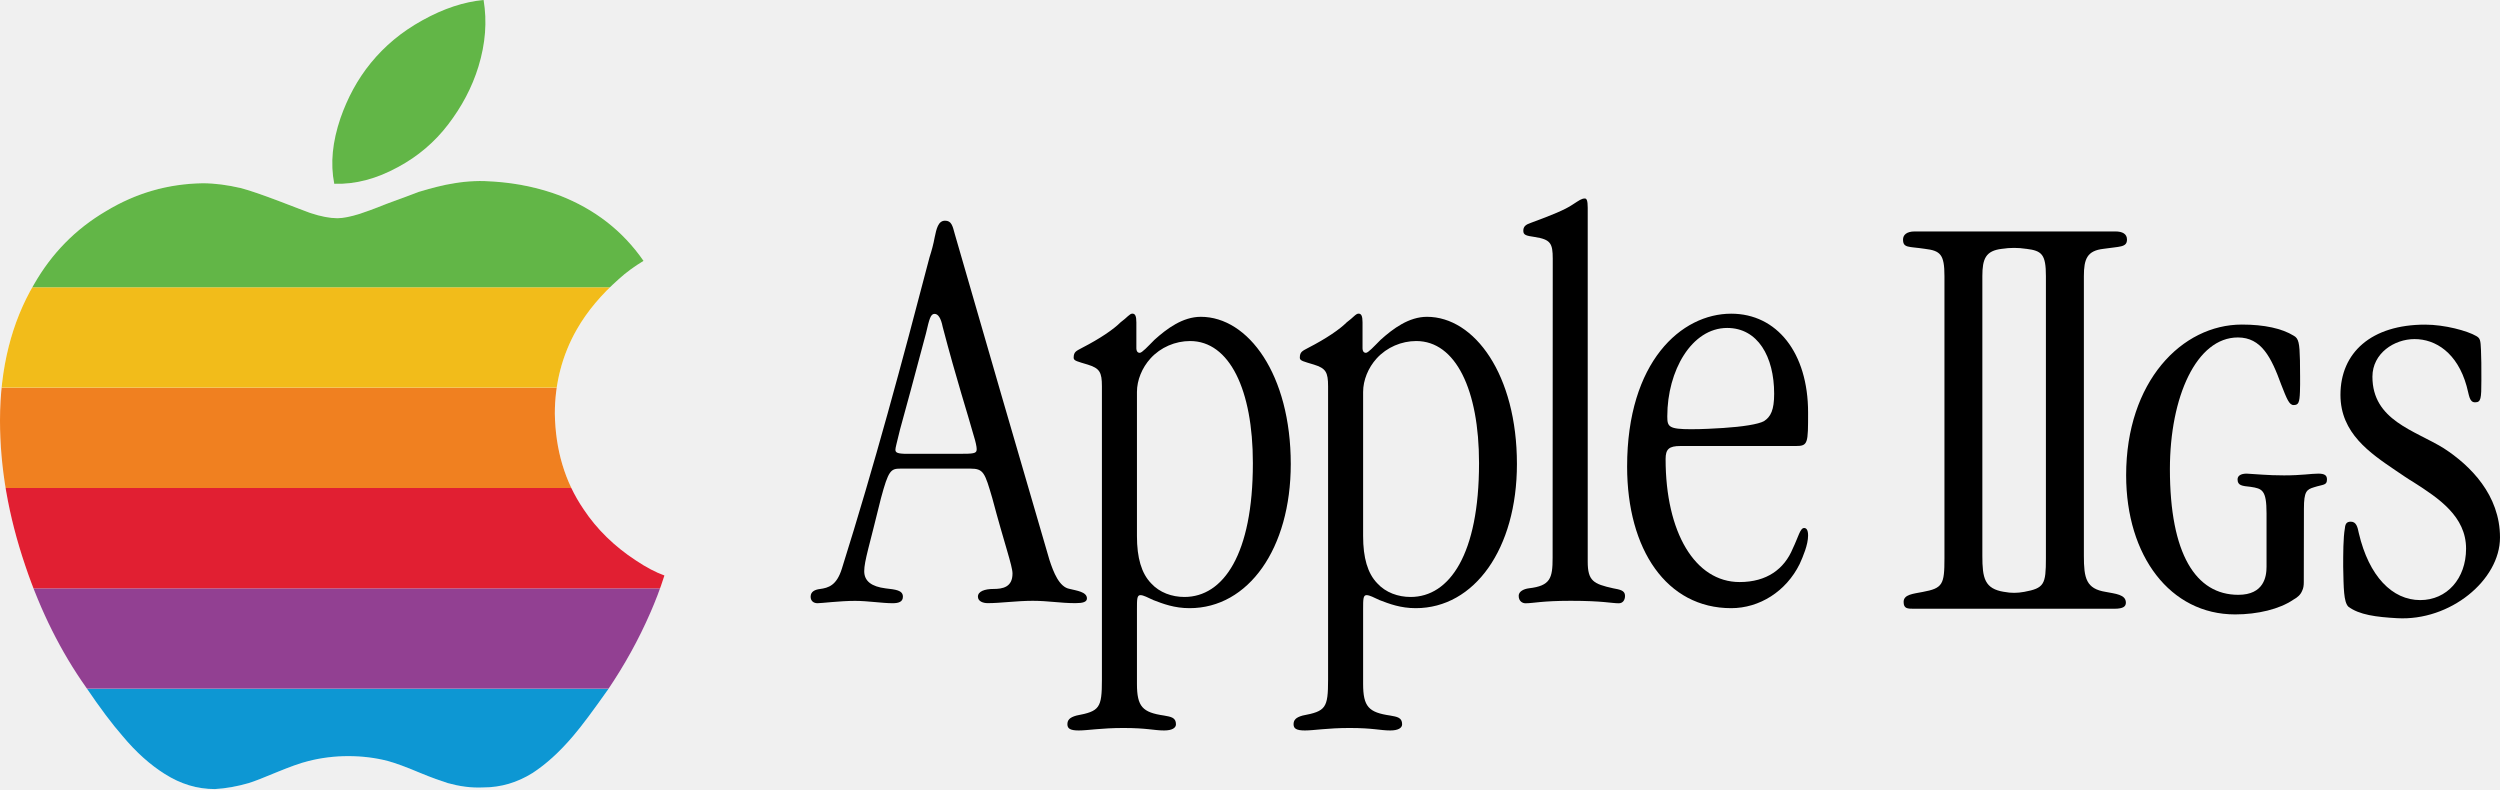
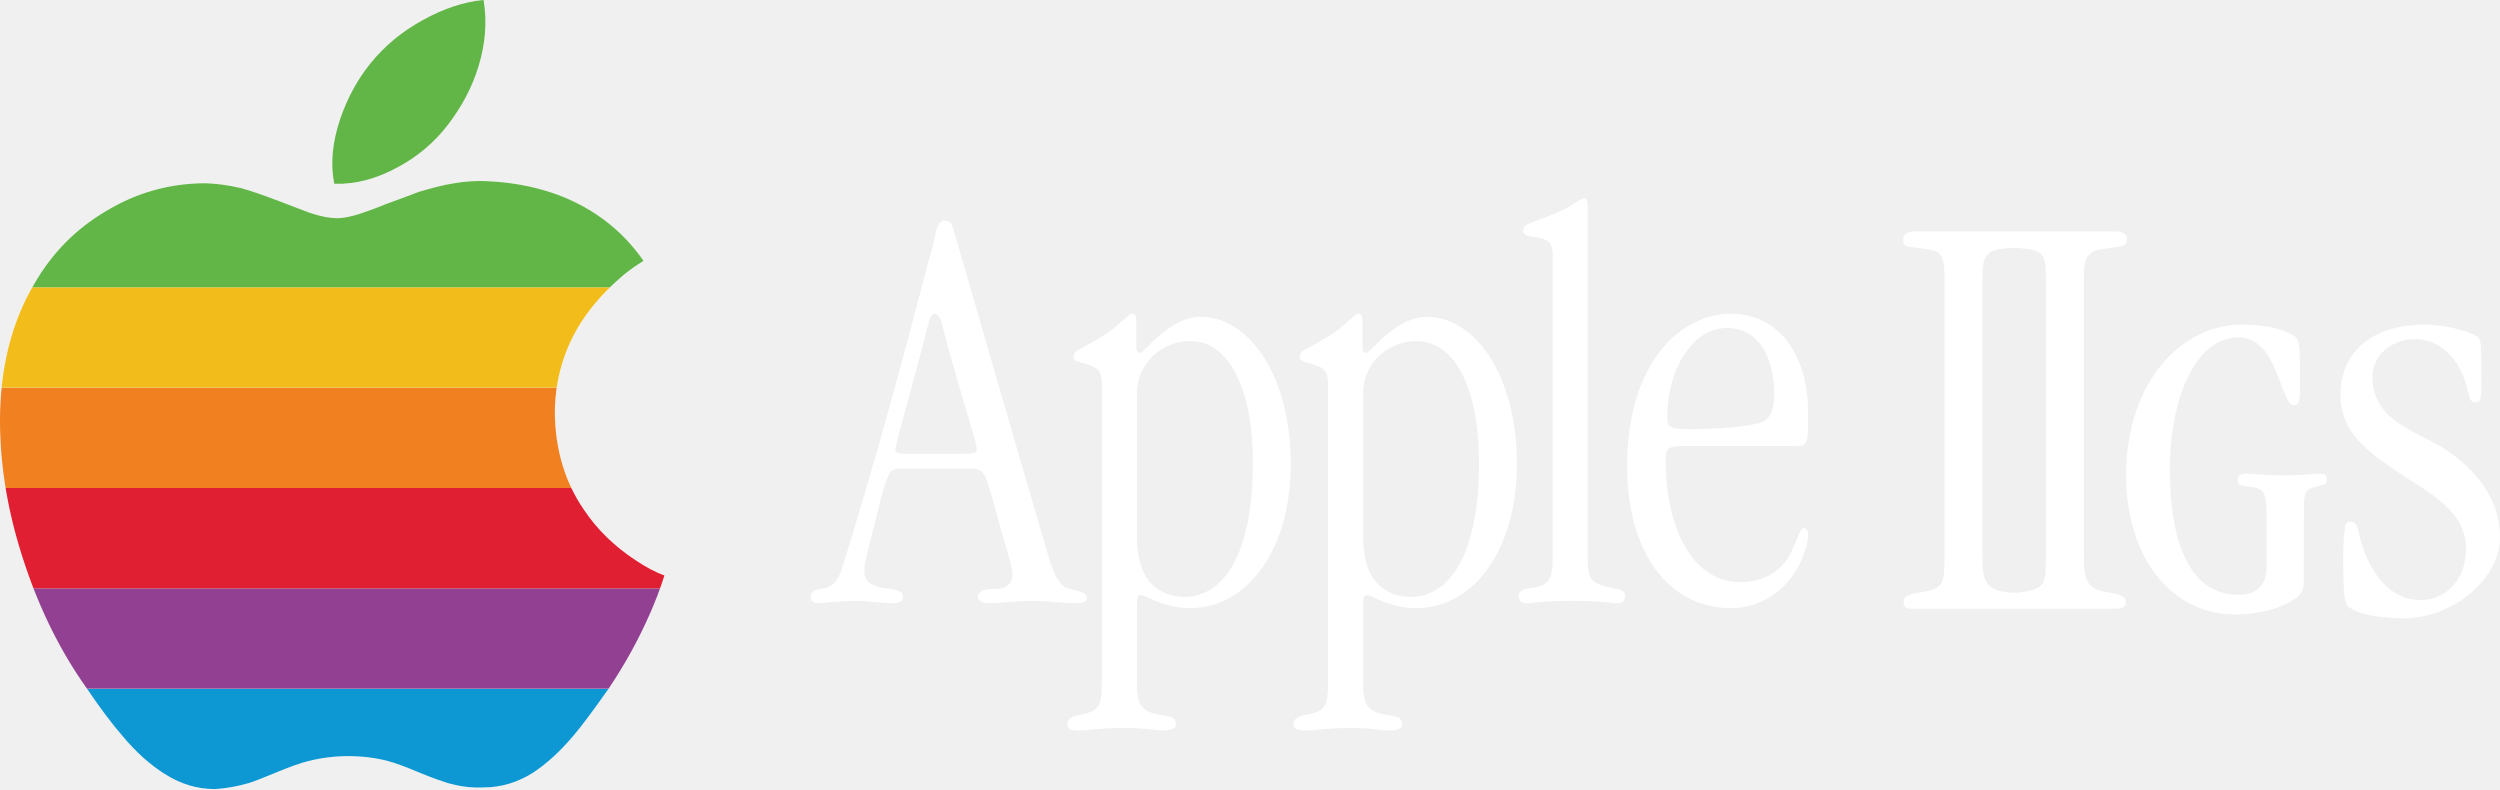
<svg xmlns="http://www.w3.org/2000/svg" xmlns:xlink="http://www.w3.org/1999/xlink" version="1.1" id="Layer_1" x="0px" y="0px" viewBox="0 0 3839 1211.7" style="enable-background:new 0 0 3839 1211.7;" xml:space="preserve">
  <style type="text/css">
	.st0{fill:#62B647;}
	.st1{fill:#FFFFFF;}
- 	.st2{clip-path:url(#SVGID_00000063594651079445248790000012011833387966688928_);fill:#0D97D3;}
- 	.st3{clip-path:url(#SVGID_00000163066972229028322990000010417067974975396779_);fill:#924092;}
- 	.st4{clip-path:url(#SVGID_00000065064256975150160930000002243474434060901306_);fill:#E11F32;}
- 	.st5{clip-path:url(#SVGID_00000004513921166956809100000014619081684116631680_);fill:#F08020;}
- 	.st6{clip-path:url(#SVGID_00000092417801650258686200000014678395821604737161_);fill:#F2BC1A;}
- 	.st7{clip-path:url(#SVGID_00000100361518979430781330000003449071173269880759_);fill:#62B647;}
+ 	.st2{clip-path:url(#SVGID_00000065760840086112192720000013431796790160437674_);fill:#0D97D3;}
+ 	.st3{clip-path:url(#SVGID_00000129893016816560503890000003694552456032227470_);fill:#924092;}
+ 	.st4{clip-path:url(#SVGID_00000142134633352953290260000013005323778972865433_);fill:#E11F32;}
+ 	.st5{clip-path:url(#SVGID_00000023963946702462285660000001396558025972359595_);fill:#F08020;}
+ 	.st6{clip-path:url(#SVGID_00000149381391974911020140000003999807740398687402_);fill:#F2BC1A;}
+ 	.st7{clip-path:url(#SVGID_00000123427421868352370580000004006338284172710058_);fill:#62B647;}
</style>
  <g>
    <g>
      <path class="st0" d="M688.2,191.1c20.8-27.2,36.6-56.6,46.5-88.9c10.8-35.4,13.4-69,7.9-102.2c-30,2.8-61.2,13-93.8,31.1    c-32.6,18-58.4,39.9-79.3,65.5c-20.9,25.6-35.9,54.1-46.7,84.9c-12.3,36.4-15.7,69.1-9.5,100.7c32.6,1,64.7-7.5,98-25.7    C641.6,240.2,667.5,218.3,688.2,191.1z" />
      <path class="st1" d="M330,1211.7c16.9-0.9,34.7-4.2,51.6-9.1c8.4-2.5,22.8-8.2,44.9-17.4c18.5-7.5,33.8-13.3,47.4-16.6    c19.4-4.9,39.7-7.5,60.9-7.5c21.2,0,41.5,2.5,60.9,7.5c11.8,3.3,27.9,9.1,47.4,17.4c19.4,8.2,34.7,13.3,44.8,16.6    c17.8,4.9,35.5,7.5,54.1,6.6c27.1,0,52.4-7.5,76-22.3c20.3-13.3,40.6-31.4,61.8-56.3c13.5-15.7,31.3-39.8,54.1-72.1    c24.6-36.5,46.5-75.4,65.2-118.5c6.8-15.7,14.4-34.7,21.2-56.3c-13.5-4.9-27.9-12.4-44-23.2c-32.9-21.5-60-48-80.3-78.7    c-28.7-42.2-43.1-91.1-44-146.7c0-45.5,11-89.5,33.8-129.3c16-28.1,38.1-53.9,64.3-77.1c11.8-10.8,24.6-19.9,38.1-28.1    c-32.1-46.4-75.3-79.5-128.5-100.3c-30.5-11.5-64.3-19-101.5-21.5c-19.4-1.6-39.7-0.9-60,2.5c-16.9,2.5-35.5,7.5-55,13.3    c-12.7,4.9-28.7,10.8-49,18.2c-20.3,8.2-34.7,13.3-42.2,15.7c-13.5,4.2-25.3,6.6-33.8,6.6c-11,0-25.3-2.5-42.2-8.2    c-5-1.6-21.2-8.2-49.9-19c-21.9-8.2-40.6-14.9-55.8-19c-21.2-4.9-40.6-7.5-59.1-7.5c-53.2,0.9-102.4,14.9-148.9,43.1    c-46.5,27.4-82.8,64.6-109.9,111.8C17.7,495,0,565.5,0,645.8c0,72.1,12.7,145.8,38.8,222.8c23.7,70.5,55,132.6,93,186.4    c21.9,32.3,40.6,57.2,55.8,74.5c21.9,26.5,44,45.5,65.1,58.8C277.7,1204.2,303,1211.7,330,1211.7z" />
      <g>
        <g>
          <g>
            <defs>
              <path id="SVGID_1_" d="M330,1211.7c16.9-0.9,34.7-4.2,51.6-9.1c8.4-2.5,22.8-8.2,44.9-17.4c18.5-7.5,33.8-13.3,47.4-16.6        c19.4-4.9,39.7-7.5,60.9-7.5c21.2,0,41.5,2.5,60.9,7.5c11.8,3.3,27.9,9.1,47.4,17.4c19.4,8.2,34.7,13.3,44.8,16.6        c17.8,4.9,35.5,7.5,54.1,6.6c27.1,0,52.4-7.5,76-22.3c20.3-13.3,40.6-31.4,61.8-56.3c13.5-15.7,31.3-39.8,54.1-72.1        c24.6-36.5,46.5-75.4,65.2-118.5c6.8-15.7,14.4-34.7,21.2-56.3c-13.5-4.9-27.9-12.4-44-23.2c-32.9-21.5-60-48-80.3-78.7        c-28.7-42.2-43.1-91.1-44-146.7c0-45.5,11-89.5,33.8-129.3c16-28.1,38.1-53.9,64.3-77.1c11.8-10.8,24.6-19.9,38.1-28.1        c-32.1-46.4-75.3-79.5-128.5-100.3c-30.5-11.5-64.3-19-101.5-21.5c-19.4-1.6-39.7-0.9-60,2.5c-16.9,2.5-35.5,7.5-55,13.3        c-12.7,4.9-28.7,10.8-49,18.2c-20.3,8.2-34.7,13.3-42.2,15.7c-13.5,4.2-25.3,6.6-33.8,6.6c-11,0-25.3-2.5-42.2-8.2        c-5-1.6-21.2-8.2-49.9-19c-21.9-8.2-40.6-14.9-55.8-19c-21.2-4.9-40.6-7.5-59.1-7.5c-53.2,0.9-102.4,14.9-148.9,43.1        c-46.5,27.4-82.8,64.6-109.9,111.8C17.7,495,0,565.5,0,645.8c0,72.1,12.7,145.8,38.8,222.8c23.7,70.5,55,132.6,93,186.4        c21.9,32.3,40.6,57.2,55.8,74.5c21.9,26.5,44,45.5,65.1,58.8C277.7,1204.2,303,1211.7,330,1211.7z" />
            </defs>
-             <clipPath id="SVGID_00000094616673770901897560000008485583839256524980_">
+             <clipPath id="SVGID_00000171699107063833603260000012018180975321040550_">
              <use xlink:href="#SVGID_1_" style="overflow:visible;" />
            </clipPath>
-             <rect x="-92" y="1057.6" style="clip-path:url(#SVGID_00000094616673770901897560000008485583839256524980_);fill:#0D97D3;" width="1203.3" height="154.1" />
+             <rect x="-92" y="1057.6" style="clip-path:url(#SVGID_00000171699107063833603260000012018180975321040550_);fill:#0D97D3;" width="1203.3" height="154.1" />
          </g>
        </g>
      </g>
      <g>
        <g>
          <g>
            <defs>
-               <path id="SVGID_00000020379423463774169790000004748535812925007280_" d="M330,1211.7c16.9-0.9,34.7-4.2,51.6-9.1        c8.4-2.5,22.8-8.2,44.9-17.4c18.5-7.5,33.8-13.3,47.4-16.6c19.4-4.9,39.7-7.5,60.9-7.5c21.2,0,41.5,2.5,60.9,7.5        c11.8,3.3,27.9,9.1,47.4,17.4c19.4,8.2,34.7,13.3,44.8,16.6c17.8,4.9,35.5,7.5,54.1,6.6c27.1,0,52.4-7.5,76-22.3        c20.3-13.3,40.6-31.4,61.8-56.3c13.5-15.7,31.3-39.8,54.1-72.1c24.6-36.5,46.5-75.4,65.2-118.5c6.8-15.7,14.4-34.7,21.2-56.3        c-13.5-4.9-27.9-12.4-44-23.2c-32.9-21.5-60-48-80.3-78.7c-28.7-42.2-43.1-91.1-44-146.7c0-45.5,11-89.5,33.8-129.3        c16-28.1,38.1-53.9,64.3-77.1c11.8-10.8,24.6-19.9,38.1-28.1c-32.1-46.4-75.3-79.5-128.5-100.3c-30.5-11.5-64.3-19-101.5-21.5        c-19.4-1.6-39.7-0.9-60,2.5c-16.9,2.5-35.5,7.5-55,13.3c-12.7,4.9-28.7,10.8-49,18.2c-20.3,8.2-34.7,13.3-42.2,15.7        c-13.5,4.2-25.3,6.6-33.8,6.6c-11,0-25.3-2.5-42.2-8.2c-5-1.6-21.2-8.2-49.9-19c-21.9-8.2-40.6-14.9-55.8-19        c-21.2-4.9-40.6-7.5-59.1-7.5c-53.2,0.9-102.4,14.9-148.9,43.1c-46.5,27.4-82.8,64.6-109.9,111.8C17.7,495,0,565.5,0,645.8        c0,72.1,12.7,145.8,38.8,222.8c23.7,70.5,55,132.6,93,186.4c21.9,32.3,40.6,57.2,55.8,74.5c21.9,26.5,44,45.5,65.1,58.8        C277.7,1204.2,303,1211.7,330,1211.7z" />
+               <path id="SVGID_00000070837156030899866790000004754267921895653053_" d="M330,1211.7c16.9-0.9,34.7-4.2,51.6-9.1        c8.4-2.5,22.8-8.2,44.9-17.4c18.5-7.5,33.8-13.3,47.4-16.6c19.4-4.9,39.7-7.5,60.9-7.5c21.2,0,41.5,2.5,60.9,7.5        c11.8,3.3,27.9,9.1,47.4,17.4c19.4,8.2,34.7,13.3,44.8,16.6c17.8,4.9,35.5,7.5,54.1,6.6c27.1,0,52.4-7.5,76-22.3        c20.3-13.3,40.6-31.4,61.8-56.3c13.5-15.7,31.3-39.8,54.1-72.1c24.6-36.5,46.5-75.4,65.2-118.5c6.8-15.7,14.4-34.7,21.2-56.3        c-13.5-4.9-27.9-12.4-44-23.2c-32.9-21.5-60-48-80.3-78.7c-28.7-42.2-43.1-91.1-44-146.7c0-45.5,11-89.5,33.8-129.3        c16-28.1,38.1-53.9,64.3-77.1c11.8-10.8,24.6-19.9,38.1-28.1c-32.1-46.4-75.3-79.5-128.5-100.3c-30.5-11.5-64.3-19-101.5-21.5        c-19.4-1.6-39.7-0.9-60,2.5c-16.9,2.5-35.5,7.5-55,13.3c-12.7,4.9-28.7,10.8-49,18.2c-20.3,8.2-34.7,13.3-42.2,15.7        c-13.5,4.2-25.3,6.6-33.8,6.6c-11,0-25.3-2.5-42.2-8.2c-5-1.6-21.2-8.2-49.9-19c-21.9-8.2-40.6-14.9-55.8-19        c-21.2-4.9-40.6-7.5-59.1-7.5c-53.2,0.9-102.4,14.9-148.9,43.1c-46.5,27.4-82.8,64.6-109.9,111.8C17.7,495,0,565.5,0,645.8        c0,72.1,12.7,145.8,38.8,222.8c23.7,70.5,55,132.6,93,186.4c21.9,32.3,40.6,57.2,55.8,74.5c21.9,26.5,44,45.5,65.1,58.8        C277.7,1204.2,303,1211.7,330,1211.7z" />
            </defs>
-             <clipPath id="SVGID_00000144334688440438334510000015656685691226728085_">
-               <use xlink:href="#SVGID_00000020379423463774169790000004748535812925007280_" style="overflow:visible;" />
+             <clipPath id="SVGID_00000013871593847398883820000002379930665308734891_">
+               <use xlink:href="#SVGID_00000070837156030899866790000004754267921895653053_" style="overflow:visible;" />
            </clipPath>
-             <rect x="-92" y="903.4" style="clip-path:url(#SVGID_00000144334688440438334510000015656685691226728085_);fill:#924092;" width="1203.3" height="154.1" />
+             <rect x="-92" y="903.4" style="clip-path:url(#SVGID_00000013871593847398883820000002379930665308734891_);fill:#924092;" width="1203.3" height="154.1" />
          </g>
        </g>
      </g>
      <g>
        <g>
          <g>
            <defs>
-               <path id="SVGID_00000059995522652865196460000014350664957175093669_" d="M330,1211.7c16.9-0.9,34.7-4.2,51.6-9.1        c8.4-2.5,22.8-8.2,44.9-17.4c18.5-7.5,33.8-13.3,47.4-16.6c19.4-4.9,39.7-7.5,60.9-7.5c21.2,0,41.5,2.5,60.9,7.5        c11.8,3.3,27.9,9.1,47.4,17.4c19.4,8.2,34.7,13.3,44.8,16.6c17.8,4.9,35.5,7.5,54.1,6.6c27.1,0,52.4-7.5,76-22.3        c20.3-13.3,40.6-31.4,61.8-56.3c13.5-15.7,31.3-39.8,54.1-72.1c24.6-36.5,46.5-75.4,65.2-118.5c6.8-15.7,14.4-34.7,21.2-56.3        c-13.5-4.9-27.9-12.4-44-23.2c-32.9-21.5-60-48-80.3-78.7c-28.7-42.2-43.1-91.1-44-146.7c0-45.5,11-89.5,33.8-129.3        c16-28.1,38.1-53.9,64.3-77.1c11.8-10.8,24.6-19.9,38.1-28.1c-32.1-46.4-75.3-79.5-128.5-100.3c-30.5-11.5-64.3-19-101.5-21.5        c-19.4-1.6-39.7-0.9-60,2.5c-16.9,2.5-35.5,7.5-55,13.3c-12.7,4.9-28.7,10.8-49,18.2c-20.3,8.2-34.7,13.3-42.2,15.7        c-13.5,4.2-25.3,6.6-33.8,6.6c-11,0-25.3-2.5-42.2-8.2c-5-1.6-21.2-8.2-49.9-19c-21.9-8.2-40.6-14.9-55.8-19        c-21.2-4.9-40.6-7.5-59.1-7.5c-53.2,0.9-102.4,14.9-148.9,43.1c-46.5,27.4-82.8,64.6-109.9,111.8C17.7,495,0,565.5,0,645.8        c0,72.1,12.7,145.8,38.8,222.8c23.7,70.5,55,132.6,93,186.4c21.9,32.3,40.6,57.2,55.8,74.5c21.9,26.5,44,45.5,65.1,58.8        C277.7,1204.2,303,1211.7,330,1211.7z" />
+               <path id="SVGID_00000049183934424121167870000001775619063938201739_" d="M330,1211.7c16.9-0.9,34.7-4.2,51.6-9.1        c8.4-2.5,22.8-8.2,44.9-17.4c18.5-7.5,33.8-13.3,47.4-16.6c19.4-4.9,39.7-7.5,60.9-7.5c21.2,0,41.5,2.5,60.9,7.5        c11.8,3.3,27.9,9.1,47.4,17.4c19.4,8.2,34.7,13.3,44.8,16.6c17.8,4.9,35.5,7.5,54.1,6.6c27.1,0,52.4-7.5,76-22.3        c20.3-13.3,40.6-31.4,61.8-56.3c13.5-15.7,31.3-39.8,54.1-72.1c24.6-36.5,46.5-75.4,65.2-118.5c6.8-15.7,14.4-34.7,21.2-56.3        c-13.5-4.9-27.9-12.4-44-23.2c-32.9-21.5-60-48-80.3-78.7c-28.7-42.2-43.1-91.1-44-146.7c0-45.5,11-89.5,33.8-129.3        c16-28.1,38.1-53.9,64.3-77.1c11.8-10.8,24.6-19.9,38.1-28.1c-32.1-46.4-75.3-79.5-128.5-100.3c-30.5-11.5-64.3-19-101.5-21.5        c-19.4-1.6-39.7-0.9-60,2.5c-16.9,2.5-35.5,7.5-55,13.3c-12.7,4.9-28.7,10.8-49,18.2c-20.3,8.2-34.7,13.3-42.2,15.7        c-13.5,4.2-25.3,6.6-33.8,6.6c-11,0-25.3-2.5-42.2-8.2c-5-1.6-21.2-8.2-49.9-19c-21.9-8.2-40.6-14.9-55.8-19        c-21.2-4.9-40.6-7.5-59.1-7.5c-53.2,0.9-102.4,14.9-148.9,43.1c-46.5,27.4-82.8,64.6-109.9,111.8C17.7,495,0,565.5,0,645.8        c0,72.1,12.7,145.8,38.8,222.8c23.7,70.5,55,132.6,93,186.4c21.9,32.3,40.6,57.2,55.8,74.5c21.9,26.5,44,45.5,65.1,58.8        C277.7,1204.2,303,1211.7,330,1211.7z" />
            </defs>
-             <clipPath id="SVGID_00000093178663088342513970000016371388145398440593_">
-               <use xlink:href="#SVGID_00000059995522652865196460000014350664957175093669_" style="overflow:visible;" />
+             <clipPath id="SVGID_00000142873568786551305410000005661806891295625620_">
+               <use xlink:href="#SVGID_00000049183934424121167870000001775619063938201739_" style="overflow:visible;" />
            </clipPath>
-             <rect x="-92" y="749.3" style="clip-path:url(#SVGID_00000093178663088342513970000016371388145398440593_);fill:#E11F32;" width="1203.3" height="154.1" />
+             <rect x="-92" y="749.3" style="clip-path:url(#SVGID_00000142873568786551305410000005661806891295625620_);fill:#E11F32;" width="1203.3" height="154.1" />
          </g>
        </g>
      </g>
      <g>
        <g>
          <g>
            <defs>
-               <path id="SVGID_00000060005709009061905380000018360912252802414509_" d="M330,1211.7c16.9-0.9,34.7-4.2,51.6-9.1        c8.4-2.5,22.8-8.2,44.9-17.4c18.5-7.5,33.8-13.3,47.4-16.6c19.4-4.9,39.7-7.5,60.9-7.5c21.2,0,41.5,2.5,60.9,7.5        c11.8,3.3,27.9,9.1,47.4,17.4c19.4,8.2,34.7,13.3,44.8,16.6c17.8,4.9,35.5,7.5,54.1,6.6c27.1,0,52.4-7.5,76-22.3        c20.3-13.3,40.6-31.4,61.8-56.3c13.5-15.7,31.3-39.8,54.1-72.1c24.6-36.5,46.5-75.4,65.2-118.5c6.8-15.7,14.4-34.7,21.2-56.3        c-13.5-4.9-27.9-12.4-44-23.2c-32.9-21.5-60-48-80.3-78.7c-28.7-42.2-43.1-91.1-44-146.7c0-45.5,11-89.5,33.8-129.3        c16-28.1,38.1-53.9,64.3-77.1c11.8-10.8,24.6-19.9,38.1-28.1c-32.1-46.4-75.3-79.5-128.5-100.3c-30.5-11.5-64.3-19-101.5-21.5        c-19.4-1.6-39.7-0.9-60,2.5c-16.9,2.5-35.5,7.5-55,13.3c-12.7,4.9-28.7,10.8-49,18.2c-20.3,8.2-34.7,13.3-42.2,15.7        c-13.5,4.2-25.3,6.6-33.8,6.6c-11,0-25.3-2.5-42.2-8.2c-5-1.6-21.2-8.2-49.9-19c-21.9-8.2-40.6-14.9-55.8-19        c-21.2-4.9-40.6-7.5-59.1-7.5c-53.2,0.9-102.4,14.9-148.9,43.1c-46.5,27.4-82.8,64.6-109.9,111.8C17.7,495,0,565.5,0,645.8        c0,72.1,12.7,145.8,38.8,222.8c23.7,70.5,55,132.6,93,186.4c21.9,32.3,40.6,57.2,55.8,74.5c21.9,26.5,44,45.5,65.1,58.8        C277.7,1204.2,303,1211.7,330,1211.7z" />
+               <path id="SVGID_00000068645961513488323580000013314299815620852905_" d="M330,1211.7c16.9-0.9,34.7-4.2,51.6-9.1        c8.4-2.5,22.8-8.2,44.9-17.4c18.5-7.5,33.8-13.3,47.4-16.6c19.4-4.9,39.7-7.5,60.9-7.5c21.2,0,41.5,2.5,60.9,7.5        c11.8,3.3,27.9,9.1,47.4,17.4c19.4,8.2,34.7,13.3,44.8,16.6c17.8,4.9,35.5,7.5,54.1,6.6c27.1,0,52.4-7.5,76-22.3        c20.3-13.3,40.6-31.4,61.8-56.3c13.5-15.7,31.3-39.8,54.1-72.1c24.6-36.5,46.5-75.4,65.2-118.5c6.8-15.7,14.4-34.7,21.2-56.3        c-13.5-4.9-27.9-12.4-44-23.2c-32.9-21.5-60-48-80.3-78.7c-28.7-42.2-43.1-91.1-44-146.7c0-45.5,11-89.5,33.8-129.3        c16-28.1,38.1-53.9,64.3-77.1c11.8-10.8,24.6-19.9,38.1-28.1c-32.1-46.4-75.3-79.5-128.5-100.3c-30.5-11.5-64.3-19-101.5-21.5        c-19.4-1.6-39.7-0.9-60,2.5c-16.9,2.5-35.5,7.5-55,13.3c-12.7,4.9-28.7,10.8-49,18.2c-20.3,8.2-34.7,13.3-42.2,15.7        c-13.5,4.2-25.3,6.6-33.8,6.6c-11,0-25.3-2.5-42.2-8.2c-5-1.6-21.2-8.2-49.9-19c-21.9-8.2-40.6-14.9-55.8-19        c-21.2-4.9-40.6-7.5-59.1-7.5c-53.2,0.9-102.4,14.9-148.9,43.1c-46.5,27.4-82.8,64.6-109.9,111.8C17.7,495,0,565.5,0,645.8        c0,72.1,12.7,145.8,38.8,222.8c23.7,70.5,55,132.6,93,186.4c21.9,32.3,40.6,57.2,55.8,74.5c21.9,26.5,44,45.5,65.1,58.8        C277.7,1204.2,303,1211.7,330,1211.7z" />
            </defs>
-             <clipPath id="SVGID_00000172439098281941527400000001279699192308710566_">
-               <use xlink:href="#SVGID_00000060005709009061905380000018360912252802414509_" style="overflow:visible;" />
+             <clipPath id="SVGID_00000000221705284951249030000007989517972686025900_">
+               <use xlink:href="#SVGID_00000068645961513488323580000013314299815620852905_" style="overflow:visible;" />
            </clipPath>
-             <rect x="-92" y="595.3" style="clip-path:url(#SVGID_00000172439098281941527400000001279699192308710566_);fill:#F08020;" width="1203.3" height="154.1" />
+             <rect x="-92" y="595.3" style="clip-path:url(#SVGID_00000000221705284951249030000007989517972686025900_);fill:#F08020;" width="1203.3" height="154.1" />
          </g>
        </g>
      </g>
      <g>
        <g>
          <g>
            <defs>
-               <path id="SVGID_00000044149970539323658120000010314247807877216436_" d="M330,1211.7c16.9-0.9,34.7-4.2,51.6-9.1        c8.4-2.5,22.8-8.2,44.9-17.4c18.5-7.5,33.8-13.3,47.4-16.6c19.4-4.9,39.7-7.5,60.9-7.5c21.2,0,41.5,2.5,60.9,7.5        c11.8,3.3,27.9,9.1,47.4,17.4c19.4,8.2,34.7,13.3,44.8,16.6c17.8,4.9,35.5,7.5,54.1,6.6c27.1,0,52.4-7.5,76-22.3        c20.3-13.3,40.6-31.4,61.8-56.3c13.5-15.7,31.3-39.8,54.1-72.1c24.6-36.5,46.5-75.4,65.2-118.5c6.8-15.7,14.4-34.7,21.2-56.3        c-13.5-4.9-27.9-12.4-44-23.2c-32.9-21.5-60-48-80.3-78.7c-28.7-42.2-43.1-91.1-44-146.7c0-45.5,11-89.5,33.8-129.3        c16-28.1,38.1-53.9,64.3-77.1c11.8-10.8,24.6-19.9,38.1-28.1c-32.1-46.4-75.3-79.5-128.5-100.3c-30.5-11.5-64.3-19-101.5-21.5        c-19.4-1.6-39.7-0.9-60,2.5c-16.9,2.5-35.5,7.5-55,13.3c-12.7,4.9-28.7,10.8-49,18.2c-20.3,8.2-34.7,13.3-42.2,15.7        c-13.5,4.2-25.3,6.6-33.8,6.6c-11,0-25.3-2.5-42.2-8.2c-5-1.6-21.2-8.2-49.9-19c-21.9-8.2-40.6-14.9-55.8-19        c-21.2-4.9-40.6-7.5-59.1-7.5c-53.2,0.9-102.4,14.9-148.9,43.1c-46.5,27.4-82.8,64.6-109.9,111.8C17.7,495,0,565.5,0,645.8        c0,72.1,12.7,145.8,38.8,222.8c23.7,70.5,55,132.6,93,186.4c21.9,32.3,40.6,57.2,55.8,74.5c21.9,26.5,44,45.5,65.1,58.8        C277.7,1204.2,303,1211.7,330,1211.7z" />
+               <path id="SVGID_00000061431741736185012250000015656647574223084989_" d="M330,1211.7c16.9-0.9,34.7-4.2,51.6-9.1        c8.4-2.5,22.8-8.2,44.9-17.4c18.5-7.5,33.8-13.3,47.4-16.6c19.4-4.9,39.7-7.5,60.9-7.5c21.2,0,41.5,2.5,60.9,7.5        c11.8,3.3,27.9,9.1,47.4,17.4c19.4,8.2,34.7,13.3,44.8,16.6c17.8,4.9,35.5,7.5,54.1,6.6c27.1,0,52.4-7.5,76-22.3        c20.3-13.3,40.6-31.4,61.8-56.3c13.5-15.7,31.3-39.8,54.1-72.1c24.6-36.5,46.5-75.4,65.2-118.5c6.8-15.7,14.4-34.7,21.2-56.3        c-13.5-4.9-27.9-12.4-44-23.2c-32.9-21.5-60-48-80.3-78.7c-28.7-42.2-43.1-91.1-44-146.7c0-45.5,11-89.5,33.8-129.3        c16-28.1,38.1-53.9,64.3-77.1c11.8-10.8,24.6-19.9,38.1-28.1c-32.1-46.4-75.3-79.5-128.5-100.3c-30.5-11.5-64.3-19-101.5-21.5        c-19.4-1.6-39.7-0.9-60,2.5c-16.9,2.5-35.5,7.5-55,13.3c-12.7,4.9-28.7,10.8-49,18.2c-20.3,8.2-34.7,13.3-42.2,15.7        c-13.5,4.2-25.3,6.6-33.8,6.6c-11,0-25.3-2.5-42.2-8.2c-5-1.6-21.2-8.2-49.9-19c-21.9-8.2-40.6-14.9-55.8-19        c-21.2-4.9-40.6-7.5-59.1-7.5c-53.2,0.9-102.4,14.9-148.9,43.1c-46.5,27.4-82.8,64.6-109.9,111.8C17.7,495,0,565.5,0,645.8        c0,72.1,12.7,145.8,38.8,222.8c23.7,70.5,55,132.6,93,186.4c21.9,32.3,40.6,57.2,55.8,74.5c21.9,26.5,44,45.5,65.1,58.8        C277.7,1204.2,303,1211.7,330,1211.7z" />
            </defs>
-             <clipPath id="SVGID_00000171707089007161790920000002334719053235354279_">
-               <use xlink:href="#SVGID_00000044149970539323658120000010314247807877216436_" style="overflow:visible;" />
+             <clipPath id="SVGID_00000067195777159825798370000000904145230077458583_">
+               <use xlink:href="#SVGID_00000061431741736185012250000015656647574223084989_" style="overflow:visible;" />
            </clipPath>
-             <rect x="-92" y="441.1" style="clip-path:url(#SVGID_00000171707089007161790920000002334719053235354279_);fill:#F2BC1A;" width="1203.3" height="154.1" />
+             <rect x="-92" y="441.1" style="clip-path:url(#SVGID_00000067195777159825798370000000904145230077458583_);fill:#F2BC1A;" width="1203.3" height="154.1" />
          </g>
        </g>
      </g>
      <g>
        <g>
          <g>
            <defs>
-               <path id="SVGID_00000112603491497356929900000005707177152060358786_" d="M330,1211.7c16.9-0.9,34.7-4.2,51.6-9.1        c8.4-2.5,22.8-8.2,44.9-17.4c18.5-7.5,33.8-13.3,47.4-16.6c19.4-4.9,39.7-7.5,60.9-7.5c21.2,0,41.5,2.5,60.9,7.5        c11.8,3.3,27.9,9.1,47.4,17.4c19.4,8.2,34.7,13.3,44.8,16.6c17.8,4.9,35.5,7.5,54.1,6.6c27.1,0,52.4-7.5,76-22.3        c20.3-13.3,40.6-31.4,61.8-56.3c13.5-15.7,31.3-39.8,54.1-72.1c24.6-36.5,46.5-75.4,65.2-118.5c6.8-15.7,14.4-34.7,21.2-56.3        c-13.5-4.9-27.9-12.4-44-23.2c-32.9-21.5-60-48-80.3-78.7c-28.7-42.2-43.1-91.1-44-146.7c0-45.5,11-89.5,33.8-129.3        c16-28.1,38.1-53.9,64.3-77.1c11.8-10.8,24.6-19.9,38.1-28.1c-32.1-46.4-75.3-79.5-128.5-100.3c-30.5-11.5-64.3-19-101.5-21.5        c-19.4-1.6-39.7-0.9-60,2.5c-16.9,2.5-35.5,7.5-55,13.3c-12.7,4.9-28.7,10.8-49,18.2c-20.3,8.2-34.7,13.3-42.2,15.7        c-13.5,4.2-25.3,6.6-33.8,6.6c-11,0-25.3-2.5-42.2-8.2c-5-1.6-21.2-8.2-49.9-19c-21.9-8.2-40.6-14.9-55.8-19        c-21.2-4.9-40.6-7.5-59.1-7.5c-53.2,0.9-102.4,14.9-148.9,43.1c-46.5,27.4-82.8,64.6-109.9,111.8C17.7,495,0,565.5,0,645.8        c0,72.1,12.7,145.8,38.8,222.8c23.7,70.5,55,132.6,93,186.4c21.9,32.3,40.6,57.2,55.8,74.5c21.9,26.5,44,45.5,65.1,58.8        C277.7,1204.2,303,1211.7,330,1211.7z" />
+               <path id="SVGID_00000110461055007093912610000016563619946447374523_" d="M330,1211.7c16.9-0.9,34.7-4.2,51.6-9.1        c8.4-2.5,22.8-8.2,44.9-17.4c18.5-7.5,33.8-13.3,47.4-16.6c19.4-4.9,39.7-7.5,60.9-7.5c21.2,0,41.5,2.5,60.9,7.5        c11.8,3.3,27.9,9.1,47.4,17.4c19.4,8.2,34.7,13.3,44.8,16.6c17.8,4.9,35.5,7.5,54.1,6.6c27.1,0,52.4-7.5,76-22.3        c20.3-13.3,40.6-31.4,61.8-56.3c13.5-15.7,31.3-39.8,54.1-72.1c24.6-36.5,46.5-75.4,65.2-118.5c6.8-15.7,14.4-34.7,21.2-56.3        c-13.5-4.9-27.9-12.4-44-23.2c-32.9-21.5-60-48-80.3-78.7c-28.7-42.2-43.1-91.1-44-146.7c0-45.5,11-89.5,33.8-129.3        c16-28.1,38.1-53.9,64.3-77.1c11.8-10.8,24.6-19.9,38.1-28.1c-32.1-46.4-75.3-79.5-128.5-100.3c-30.5-11.5-64.3-19-101.5-21.5        c-19.4-1.6-39.7-0.9-60,2.5c-16.9,2.5-35.5,7.5-55,13.3c-12.7,4.9-28.7,10.8-49,18.2c-20.3,8.2-34.7,13.3-42.2,15.7        c-13.5,4.2-25.3,6.6-33.8,6.6c-11,0-25.3-2.5-42.2-8.2c-5-1.6-21.2-8.2-49.9-19c-21.9-8.2-40.6-14.9-55.8-19        c-21.2-4.9-40.6-7.5-59.1-7.5c-53.2,0.9-102.4,14.9-148.9,43.1c-46.5,27.4-82.8,64.6-109.9,111.8C17.7,495,0,565.5,0,645.8        c0,72.1,12.7,145.8,38.8,222.8c23.7,70.5,55,132.6,93,186.4c21.9,32.3,40.6,57.2,55.8,74.5c21.9,26.5,44,45.5,65.1,58.8        C277.7,1204.2,303,1211.7,330,1211.7z" />
            </defs>
-             <clipPath id="SVGID_00000076565766026784899880000005362760147458817940_">
-               <use xlink:href="#SVGID_00000112603491497356929900000005707177152060358786_" style="overflow:visible;" />
+             <clipPath id="SVGID_00000107573244343198499130000014019192905439978929_">
+               <use xlink:href="#SVGID_00000110461055007093912610000016563619946447374523_" style="overflow:visible;" />
            </clipPath>
-             <rect x="-92" y="257.9" style="clip-path:url(#SVGID_00000076565766026784899880000005362760147458817940_);fill:#62B647;" width="1203.3" height="183.2" />
+             <rect x="-92" y="257.9" style="clip-path:url(#SVGID_00000107573244343198499130000014019192905439978929_);fill:#62B647;" width="1203.3" height="183.2" />
          </g>
        </g>
      </g>
    </g>
    <g>
      <g>
-         <path d="M1382.9,719.6c-15.1,0-18.6,2.7-30.1,45.5c-17.7,72.8-25.7,96.5-25.7,112s11.5,23.7,32.8,26.4     c15.1,1.8,26.6,2.7,26.6,12.8c0,8.2-7.1,10-15.9,10c-15.9,0-38.1-3.6-57.6-3.6c-23,0-51.4,3.6-57.6,3.6s-10.6-3.6-10.6-10     c0-8.2,7.1-10.9,14.2-11.8c13.3-1.8,25.7-5.5,33.7-31c49.6-157.5,93-318.7,134.6-478.1c3.5-10.9,6.2-21,8-31     c2.7-12.8,5.3-25.5,15.9-25.5c9.7,0,11.5,7.3,15.1,20.9c47.8,165.7,96.5,333.3,145.2,499.9c6.2,19.1,15.1,41.9,31,44.6     c10.6,2.7,26.6,4.5,26.6,14.6c0,5.5-6.2,7.3-17.7,7.3c-23,0-41.6-3.6-65.5-3.6c-24.8,0-49.6,3.6-69.1,3.6     c-7.1,0-15.1-2.7-15.1-10c0-8.2,10.6-11.8,23.9-11.8c14.2,0,29.2-2.7,29.2-23.7c0-11.8-12.4-45.5-31-115.6     c-11.5-39.2-13.3-45.5-33.7-45.5L1382.9,719.6L1382.9,719.6z M1480.3,696.8c17.7,0,19.5-1.8,19.5-7.3c0-3.6-1.8-11.8-4.4-20     c-8.8-31.9-26.6-86.5-47.8-167.5c-2.7-13.7-7.1-20-12.4-20c-6.2,0-8,7.3-13.3,30c-18.6,70.1-31,115.6-39.8,147.5     c-5.3,21.8-7.1,28.2-7.1,31c0,4.5,2.7,6.4,18.6,6.4L1480.3,696.8L1480.3,696.8z" />
-         <path d="M1745.9,1050.1c0,35.3,8.7,43.9,41.7,48.7c10.4,1.9,18.2,2.9,18.2,13.4c0,5.7-6.1,9.5-18.2,9.5     c-15.6,0-26.1-3.8-62.5-3.8c-33.9,0-54.7,3.8-68.6,3.8c-13,0-17.4-2.9-17.4-9.5s3.5-10.5,13.9-13.4c35.6-6.7,39.1-11.4,39.1-55.3     V593.3c0-21.9-3.5-27.7-21.7-33.4c-15.6-4.8-21.7-5.7-21.7-10.5c0-9.5,4.3-10.5,13-15.3c27.8-14.3,48.6-28.6,59-39.1     c10.4-7.6,13.9-13.4,18.2-13.4s6.1,3.8,6.1,13.4v40.1c0,3.8,1.7,6.7,5.2,6.7s12.2-9.5,22.6-20c19.1-17.2,43.4-35.3,71.2-35.3     c72.9,0,138.1,88.7,138.1,226.1c0,129.8-65.1,221.3-155.4,221.3c-23.4,0-40.8-6.7-55.6-12.4c-8.7-3.8-14.8-7.6-20-7.6     s-5.2,6.7-5.2,21L1745.9,1050.1L1745.9,1050.1z M1923.9,710.7c0-111.6-35.6-187-96.4-187c-22.6,0-45.2,9.5-60.8,26.7     c-13,14.3-20.8,33.4-20.8,51.5v221.3c0,33.4,6.9,57.2,21.7,72.5c13,14.3,32.1,21,51.2,21c59.9,0,105.1-65.8,105.1-205.1     L1923.9,710.7L1923.9,710.7z" />
-         <path d="M2093.2,1050.1c0,35.3,8.7,43.9,41.7,48.7c10.4,1.9,18.2,2.9,18.2,13.4c0,5.7-6.1,9.5-18.2,9.5     c-15.6,0-26.1-3.8-62.5-3.8c-33.9,0-54.7,3.8-68.6,3.8c-13,0-17.4-2.9-17.4-9.5s3.5-10.5,13.9-13.4c35.6-6.7,39.1-11.4,39.1-55.3     V593.3c0-21.9-3.5-27.7-21.7-33.4c-15.6-4.8-21.7-5.7-21.7-10.5c0-9.5,4.3-10.5,13-15.3c27.8-14.3,48.6-28.6,59-39.1     c10.4-7.6,13.9-13.4,18.2-13.4s6.1,3.8,6.1,13.4v40.1c0,3.8,1.7,6.7,5.2,6.7s12.1-9.5,22.6-20c19.1-17.2,43.4-35.3,71.2-35.3     c72.9,0,138.1,88.7,138.1,226.1c0,129.8-65.1,221.3-155.4,221.3c-23.4,0-40.8-6.7-55.6-12.4c-8.7-3.8-14.8-7.6-20-7.6     s-5.2,6.7-5.2,21L2093.2,1050.1L2093.2,1050.1z M2271.2,710.7c0-111.6-35.6-187-96.4-187c-22.6,0-45.1,9.5-60.8,26.7     c-13,14.3-20.8,33.4-20.8,51.5v221.3c0,33.4,6.9,57.2,21.7,72.5c13,14.3,32.1,21,51.2,21c59.9,0,105.1-65.8,105.1-205.1     L2271.2,710.7L2271.2,710.7z" />
-         <path d="M2384.4,397.3c0-23.9-3.5-29.6-27.8-33.4c-13-1.9-17.4-2.9-17.4-9.5s3.5-9.5,12.1-12.4c31.3-11.5,52.1-20,63.4-27.7     c10.4-6.7,13.9-9.5,19.1-9.5c2.6,0,4.3,2.9,4.3,14.3v543.3c0,29.6,8.7,34.3,39.1,41c9.6,1.9,18.2,2.9,18.2,11.5     c0,6.7-3.5,11.5-9.6,11.5c-11.3,0-24.3-3.8-73.8-3.8c-44.3,0-57.3,3.8-69.5,3.8c-4.3,0-10.4-2.9-10.4-11.5     c0-6.7,7.8-10.5,15.6-11.5c33-3.8,36.5-15.3,36.5-46.8L2384.4,397.3L2384.4,397.3z" />
-         <path d="M2580.3,684.9c-17.4,0-22.6,4.8-22.6,20c0,112.6,45.1,188.9,113.7,188.9c41.7,0,68.6-20,81.6-51.5     c8.7-18.1,11.3-31.5,17.4-31.5c3.5,0,6.1,2.9,6.1,11.5c0,14.3-7.8,32.4-13,43.9c-20.8,42-61.6,67.7-105.1,67.7     c-99,0-159.8-89.7-159.8-217.5c0-161.2,83.4-234.7,159.8-234.7c70.3,0,118.1,60.1,118.1,151.7c0,47.7,0,51.5-19.1,51.5     L2580.3,684.9L2580.3,684.9z M2560.3,640c0,15.3,2.6,19.1,36.5,19.1c18.2,0,34.7-1,49.5-1.9c29.5-1.9,53.8-5.7,62.5-10.5     c10.4-6.7,15.6-17.2,15.6-42c0-57.2-25.2-101.1-72.1-101.1c-54.7,0-92,65.8-92,135.5L2560.3,640L2560.3,640z" />
+         <path class="st1" d="M1382.9,719.6c-15.1,0-18.6,2.7-30.1,45.5c-17.7,72.8-25.7,96.5-25.7,112s11.5,23.7,32.8,26.4     c15.1,1.8,26.6,2.7,26.6,12.8c0,8.2-7.1,10-15.9,10c-15.9,0-38.1-3.6-57.6-3.6c-23,0-51.4,3.6-57.6,3.6s-10.6-3.6-10.6-10     c0-8.2,7.1-10.9,14.2-11.8c13.3-1.8,25.7-5.5,33.7-31c49.6-157.5,93-318.7,134.6-478.1c3.5-10.9,6.2-21,8-31     c2.7-12.8,5.3-25.5,15.9-25.5c9.7,0,11.5,7.3,15.1,20.9c47.8,165.7,96.5,333.3,145.2,499.9c6.2,19.1,15.1,41.9,31,44.6     c10.6,2.7,26.6,4.5,26.6,14.6c0,5.5-6.2,7.3-17.7,7.3c-23,0-41.6-3.6-65.5-3.6c-24.8,0-49.6,3.6-69.1,3.6     c-7.1,0-15.1-2.7-15.1-10c0-8.2,10.6-11.8,23.9-11.8c14.2,0,29.2-2.7,29.2-23.7c0-11.8-12.4-45.5-31-115.6     c-11.5-39.2-13.3-45.5-33.7-45.5L1382.9,719.6L1382.9,719.6z M1480.3,696.8c17.7,0,19.5-1.8,19.5-7.3c0-3.6-1.8-11.8-4.4-20     c-8.8-31.9-26.6-86.5-47.8-167.5c-2.7-13.7-7.1-20-12.4-20c-6.2,0-8,7.3-13.3,30c-18.6,70.1-31,115.6-39.8,147.5     c-5.3,21.8-7.1,28.2-7.1,31c0,4.5,2.7,6.4,18.6,6.4L1480.3,696.8L1480.3,696.8z" />
+         <path class="st1" d="M1745.9,1050.1c0,35.3,8.7,43.9,41.7,48.7c10.4,1.9,18.2,2.9,18.2,13.4c0,5.7-6.1,9.5-18.2,9.5     c-15.6,0-26.1-3.8-62.5-3.8c-33.9,0-54.7,3.8-68.6,3.8c-13,0-17.4-2.9-17.4-9.5s3.5-10.5,13.9-13.4c35.6-6.7,39.1-11.4,39.1-55.3     V593.3c0-21.9-3.5-27.7-21.7-33.4c-15.6-4.8-21.7-5.7-21.7-10.5c0-9.5,4.3-10.5,13-15.3c27.8-14.3,48.6-28.6,59-39.1     c10.4-7.6,13.9-13.4,18.2-13.4s6.1,3.8,6.1,13.4v40.1c0,3.8,1.7,6.7,5.2,6.7s12.2-9.5,22.6-20c19.1-17.2,43.4-35.3,71.2-35.3     c72.9,0,138.1,88.7,138.1,226.1c0,129.8-65.1,221.3-155.4,221.3c-23.4,0-40.8-6.7-55.6-12.4c-8.7-3.8-14.8-7.6-20-7.6     s-5.2,6.7-5.2,21L1745.9,1050.1L1745.9,1050.1z M1923.9,710.7c0-111.6-35.6-187-96.4-187c-22.6,0-45.2,9.5-60.8,26.7     c-13,14.3-20.8,33.4-20.8,51.5v221.3c0,33.4,6.9,57.2,21.7,72.5c13,14.3,32.1,21,51.2,21c59.9,0,105.1-65.8,105.1-205.1     L1923.9,710.7L1923.9,710.7z" />
+         <path class="st1" d="M2093.2,1050.1c0,35.3,8.7,43.9,41.7,48.7c10.4,1.9,18.2,2.9,18.2,13.4c0,5.7-6.1,9.5-18.2,9.5     c-15.6,0-26.1-3.8-62.5-3.8c-33.9,0-54.7,3.8-68.6,3.8c-13,0-17.4-2.9-17.4-9.5s3.5-10.5,13.9-13.4c35.6-6.7,39.1-11.4,39.1-55.3     V593.3c0-21.9-3.5-27.7-21.7-33.4c-15.6-4.8-21.7-5.7-21.7-10.5c0-9.5,4.3-10.5,13-15.3c27.8-14.3,48.6-28.6,59-39.1     c10.4-7.6,13.9-13.4,18.2-13.4s6.1,3.8,6.1,13.4v40.1c0,3.8,1.7,6.7,5.2,6.7s12.1-9.5,22.6-20c19.1-17.2,43.4-35.3,71.2-35.3     c72.9,0,138.1,88.7,138.1,226.1c0,129.8-65.1,221.3-155.4,221.3c-23.4,0-40.8-6.7-55.6-12.4c-8.7-3.8-14.8-7.6-20-7.6     s-5.2,6.7-5.2,21L2093.2,1050.1L2093.2,1050.1z M2271.2,710.7c0-111.6-35.6-187-96.4-187c-22.6,0-45.1,9.5-60.8,26.7     c-13,14.3-20.8,33.4-20.8,51.5v221.3c0,33.4,6.9,57.2,21.7,72.5c13,14.3,32.1,21,51.2,21c59.9,0,105.1-65.8,105.1-205.1     L2271.2,710.7L2271.2,710.7z" />
+         <path class="st1" d="M2384.4,397.3c0-23.9-3.5-29.6-27.8-33.4c-13-1.9-17.4-2.9-17.4-9.5s3.5-9.5,12.1-12.4     c31.3-11.5,52.1-20,63.4-27.7c10.4-6.7,13.9-9.5,19.1-9.5c2.6,0,4.3,2.9,4.3,14.3v543.3c0,29.6,8.7,34.3,39.1,41     c9.6,1.9,18.2,2.9,18.2,11.5c0,6.7-3.5,11.5-9.6,11.5c-11.3,0-24.3-3.8-73.8-3.8c-44.3,0-57.3,3.8-69.5,3.8     c-4.3,0-10.4-2.9-10.4-11.5c0-6.7,7.8-10.5,15.6-11.5c33-3.8,36.5-15.3,36.5-46.8L2384.4,397.3L2384.4,397.3z" />
+         <path class="st1" d="M2580.3,684.9c-17.4,0-22.6,4.8-22.6,20c0,112.6,45.1,188.9,113.7,188.9c41.7,0,68.6-20,81.6-51.5     c8.7-18.1,11.3-31.5,17.4-31.5c3.5,0,6.1,2.9,6.1,11.5c0,14.3-7.8,32.4-13,43.9c-20.8,42-61.6,67.7-105.1,67.7     c-99,0-159.8-89.7-159.8-217.5c0-161.2,83.4-234.7,159.8-234.7c70.3,0,118.1,60.1,118.1,151.7c0,47.7,0,51.5-19.1,51.5     L2580.3,684.9L2580.3,684.9z M2560.3,640c0,15.3,2.6,19.1,36.5,19.1c18.2,0,34.7-1,49.5-1.9c29.5-1.9,53.8-5.7,62.5-10.5     c10.4-6.7,15.6-17.2,15.6-42c0-57.2-25.2-101.1-72.1-101.1c-54.7,0-92,65.8-92,135.5L2560.3,640L2560.3,640z" />
      </g>
      <g>
-         <path d="M3233.5,908.9c-30.1-4.8-33.5-21-33.5-55.3V424.1c0-26.7,5.1-39.1,30.1-42c24.9-3.8,36.1-1.9,36.1-14.3     c0-8.6-6.9-12.4-18-12.4c-21.5,0-284.7,0-307.9,0c-12.9,0-18,5.7-18,12.4c0,13.4,8.6,10.5,33.5,14.3c24,2.9,30.1,8.6,30.1,42     v433.4c0,40.1-2.6,45.8-33.5,51.5c-14.6,2.9-29.2,3.8-29.2,15.3c0,10.5,6,10.5,16.3,10.5c12.9,0,295,0,307,0     c14.6,0,18-3.8,18-9.5C3264.4,912.8,3248.1,911.8,3233.5,908.9z M3141.7,857.4c0,40.1-2.6,45.8-33.5,51.5c-0.1,0-0.1,0-0.2,0     c-9.9,1.9-20.1,2-30.1,0c-0.1,0-0.2,0-0.3,0c-30.1-4.8-33.5-21-33.5-55.3V424.1c0-26.7,5.1-39.1,30.1-42c0.1,0,0.1,0,0.2,0     c12.2-1.9,24.6-1.9,36.9,0c0.1,0,0.2,0,0.3,0c24,2.9,30.1,8.6,30.1,42L3141.7,857.4L3141.7,857.4z" />
+         <path class="st1" d="M3233.5,908.9c-30.1-4.8-33.5-21-33.5-55.3V424.1c0-26.7,5.1-39.1,30.1-42c24.9-3.8,36.1-1.9,36.1-14.3     c0-8.6-6.9-12.4-18-12.4c-21.5,0-284.7,0-307.9,0c-12.9,0-18,5.7-18,12.4c0,13.4,8.6,10.5,33.5,14.3c24,2.9,30.1,8.6,30.1,42     v433.4c0,40.1-2.6,45.8-33.5,51.5c-14.6,2.9-29.2,3.8-29.2,15.3c0,10.5,6,10.5,16.3,10.5c12.9,0,295,0,307,0     c14.6,0,18-3.8,18-9.5C3264.4,912.8,3248.1,911.8,3233.5,908.9z M3141.7,857.4c0,40.1-2.6,45.8-33.5,51.5c-0.1,0-0.1,0-0.2,0     c-9.9,1.9-20.1,2-30.1,0c-0.1,0-0.2,0-0.3,0c-30.1-4.8-33.5-21-33.5-55.3V424.1c0-26.7,5.1-39.1,30.1-42c0.1,0,0.1,0,0.2,0     c12.2-1.9,24.6-1.9,36.9,0c0.1,0,0.2,0,0.3,0c24,2.9,30.1,8.6,30.1,42L3141.7,857.4L3141.7,857.4z" />
        <g>
-           <path d="M3537.7,894c0,4.8-0.6,9.5-2.4,12.9c-2.4,6.1-6.7,10.2-14,14.2c-20.8,14.2-54.3,22.4-89.1,22.4      c-99.5,0-167.3-89.6-167.3-213.7c0-143.8,85.5-231.4,177.7-231.4c34.8,0,61.7,6.1,79.4,17c7.9,4.1,9.2,11.5,9.8,38      c0,17.6,0.6,32.6,0,48.2c-0.6,17-2.4,20.4-9.8,20.4c-6.7,0-10.4-9.5-18.9-31.2c-15.3-42.1-30.5-72.6-66.6-72.6      c-63.5,0-104.4,90.9-104.4,202.2c0,130.3,39.7,193,105,193c39.5,0,43.4-28.1,43.4-43v-82.1c0-36-6.7-38-24.4-40.7      c-13.4-1.4-20.1-2-20.1-11.5c0-5.4,4.9-8.8,14-8.8c15.3,0.7,31.1,2.7,57.4,2.7c27.5,0,41.5-2.7,52.5-2.7      c9.8,0,13.4,2.7,13.4,8.8c0,9.5-5.5,7.5-20.1,12.2c-11,3.4-15.3,6.1-15.3,32.6L3537.7,894L3537.7,894z" />
-           <path d="M3681.1,949.3c-31.8-1.8-58.2-5-75.1-17.8c-7.1-7.5-7.1-28-7.8-61.2c0-19.7,0-44.8,2.6-59c0.6-7.5,3.2-10.2,9.1-10.2      c8.4,0,10.4,8.1,12.3,17.6c15.6,66.5,51.5,102.8,94.3,102.8c40.9,0,70.4-32.9,70.4-79c0-49.5-42-77.3-80.3-101.8      c-9.1-5.4-18.8-12.2-27.9-18.3c-39-26.5-84.7-57-84.7-116c0-65.1,47.6-107.9,130.1-107.9c29.9,0,64.9,9.5,78.6,17.6      c5.8,3.4,6.5,6.1,7.1,21.7c0.6,10.9,0.6,25.1,0.6,46.1c0,28.5-0.6,33.9-9.7,33.9s-9.1-11.5-13-25.1c-14.3-50.9-47.5-72-79.9-72      c-31.2,0-64.7,21.8-64.7,57.8c0,67.1,64.8,82.1,109.6,109.9c40.9,26.5,86.3,71.8,86.3,136.9      C3839,890.9,3762.4,953.9,3681.1,949.3z" />
+           <path class="st1" d="M3537.7,894c0,4.8-0.6,9.5-2.4,12.9c-2.4,6.1-6.7,10.2-14,14.2c-20.8,14.2-54.3,22.4-89.1,22.4      c-99.5,0-167.3-89.6-167.3-213.7c0-143.8,85.5-231.4,177.7-231.4c34.8,0,61.7,6.1,79.4,17c7.9,4.1,9.2,11.5,9.8,38      c0,17.6,0.6,32.6,0,48.2c-0.6,17-2.4,20.4-9.8,20.4c-6.7,0-10.4-9.5-18.9-31.2c-15.3-42.1-30.5-72.6-66.6-72.6      c-63.5,0-104.4,90.9-104.4,202.2c0,130.3,39.7,193,105,193c39.5,0,43.4-28.1,43.4-43v-82.1c0-36-6.7-38-24.4-40.7      c-13.4-1.4-20.1-2-20.1-11.5c0-5.4,4.9-8.8,14-8.8c15.3,0.7,31.1,2.7,57.4,2.7c27.5,0,41.5-2.7,52.5-2.7      c9.8,0,13.4,2.7,13.4,8.8c0,9.5-5.5,7.5-20.1,12.2c-11,3.4-15.3,6.1-15.3,32.6L3537.7,894L3537.7,894z" />
+           <path class="st1" d="M3681.1,949.3c-31.8-1.8-58.2-5-75.1-17.8c-7.1-7.5-7.1-28-7.8-61.2c0-19.7,0-44.8,2.6-59      c0.6-7.5,3.2-10.2,9.1-10.2c8.4,0,10.4,8.1,12.3,17.6c15.6,66.5,51.5,102.8,94.3,102.8c40.9,0,70.4-32.9,70.4-79      c0-49.5-42-77.3-80.3-101.8c-9.1-5.4-18.8-12.2-27.9-18.3c-39-26.5-84.7-57-84.7-116c0-65.1,47.6-107.9,130.1-107.9      c29.9,0,64.9,9.5,78.6,17.6c5.8,3.4,6.5,6.1,7.1,21.7c0.6,10.9,0.6,25.1,0.6,46.1c0,28.5-0.6,33.9-9.7,33.9s-9.1-11.5-13-25.1      c-14.3-50.9-47.5-72-79.9-72c-31.2,0-64.7,21.8-64.7,57.8c0,67.1,64.8,82.1,109.6,109.9c40.9,26.5,86.3,71.8,86.3,136.9      C3839,890.9,3762.4,953.9,3681.1,949.3z" />
        </g>
      </g>
    </g>
  </g>
</svg>
